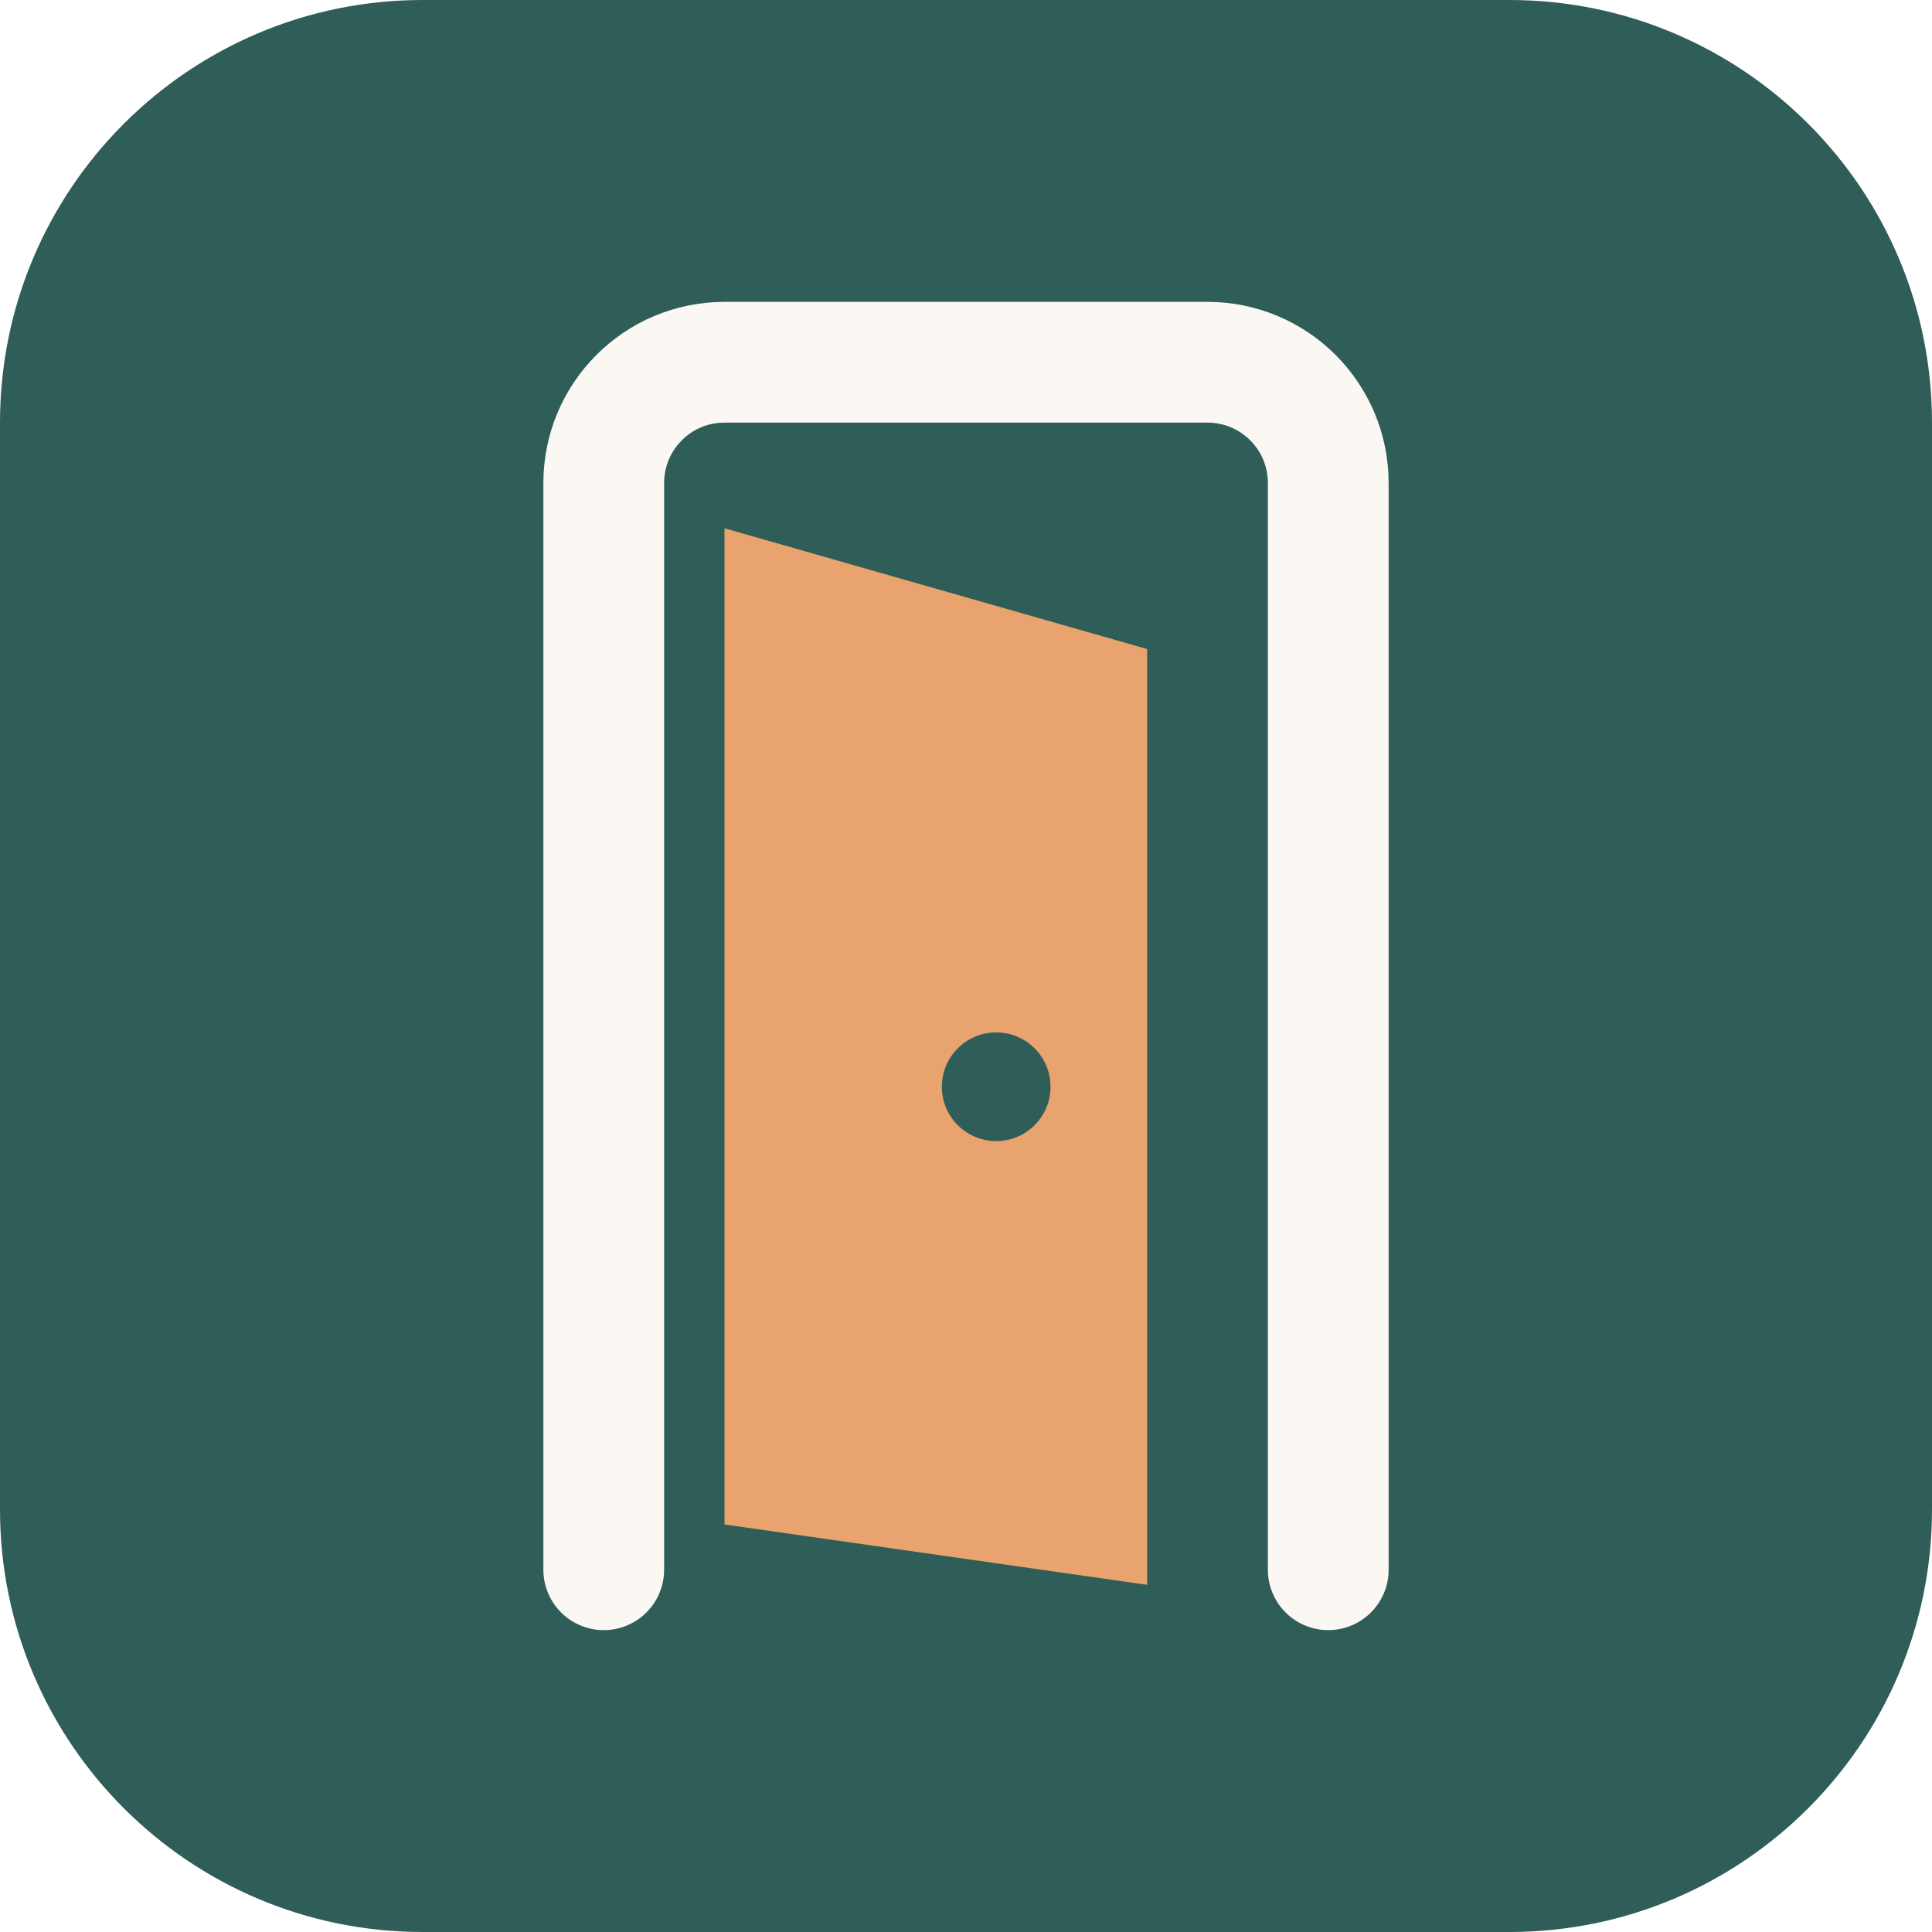
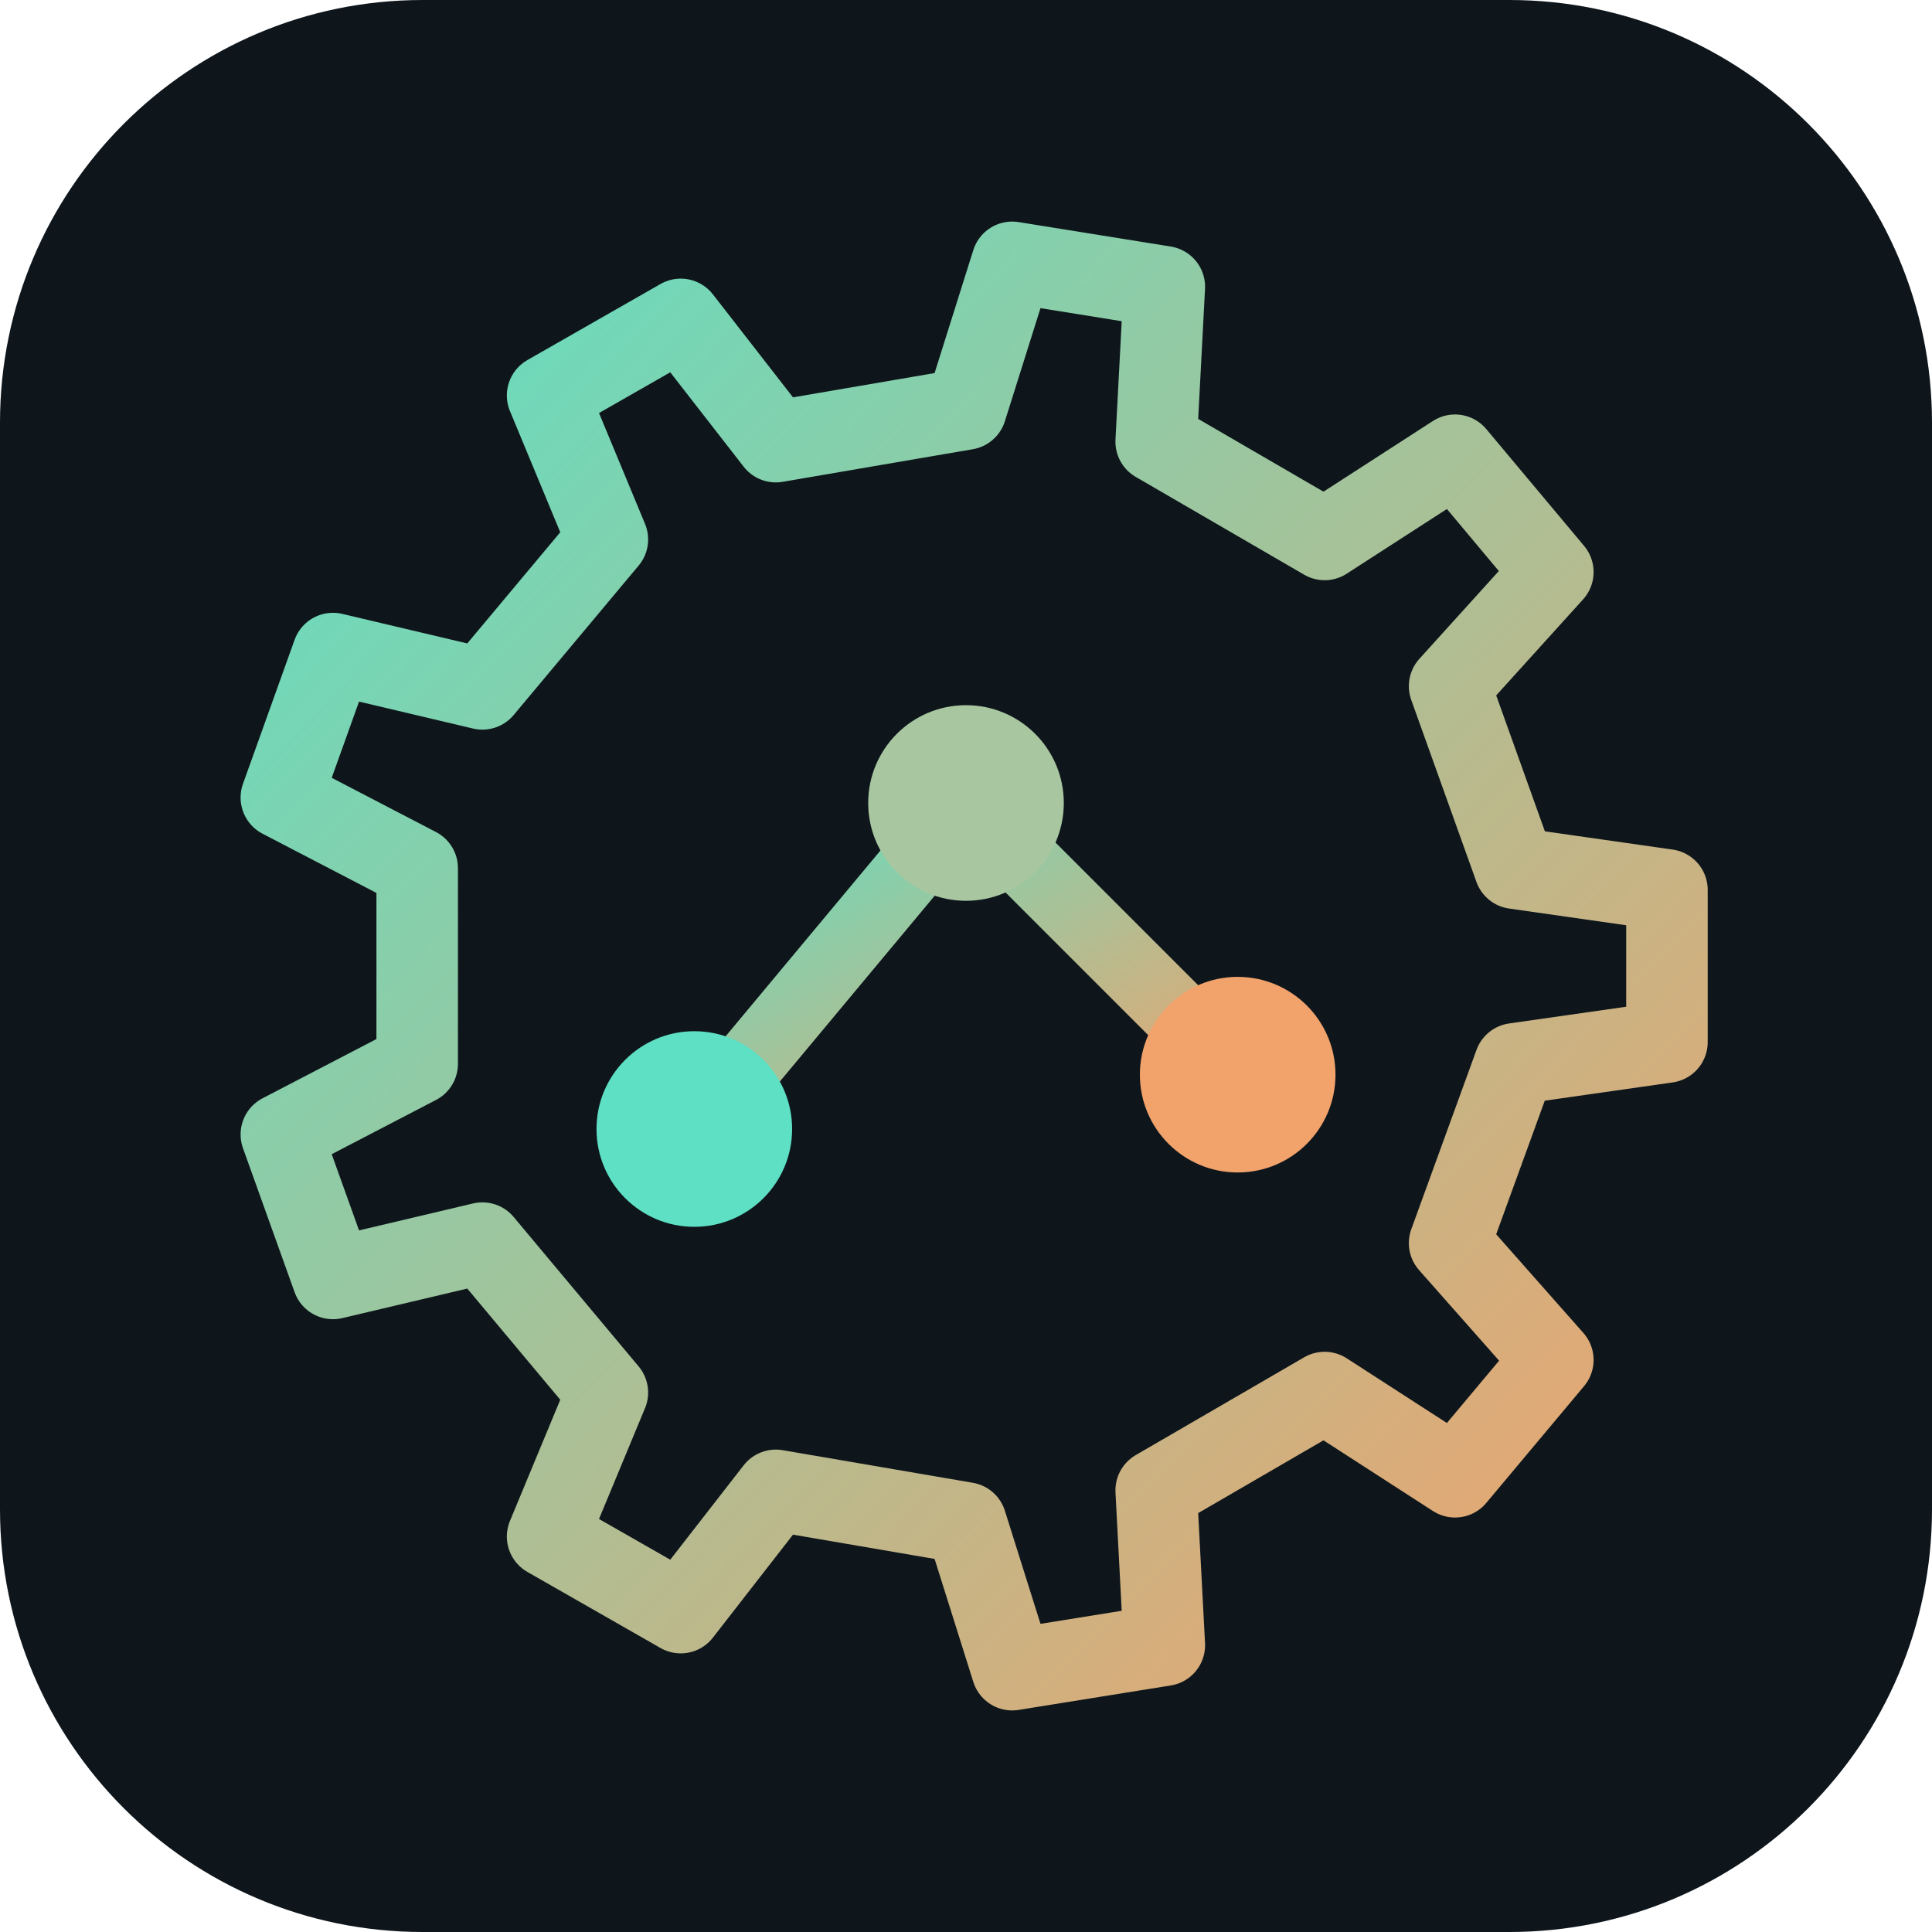
<svg xmlns="http://www.w3.org/2000/svg" viewBox="0 0 64 64">
-   <rect width="64" height="64" rx="14" fill="#2F5D58" />
-   <path d="M20 52V16a4 4 0 0 1 4-4h16a4 4 0 0 1 4 4v36" fill="none" stroke="#FBF7F2" stroke-width="4" stroke-linecap="round" />
-   <path d="M24 50.5V17.5l14 4v31z" fill="#E9A36F" />
-   <circle cx="33" cy="36" r="1.8" fill="#2F5D58" />
+   <rect width="64" height="64" rx="14" fill="#0E161C" />
+   <g transform="translate(3.2 3.2) scale(.9)">
+     <defs>
+       <linearGradient id="eg" x1="0" y1="0" x2="1" y2="1">
+         <stop offset="0" stop-color="#5EE0C4" />
+         <stop offset="1" stop-color="#F2A26B" />
+       </linearGradient>
+     </defs>
+     <path d="M52.2 28.4 L57.8 29.2 L57.8 34.8 L52.2 35.6 L49.8 42.2 L53.6 46.5 L50.0 50.8 L45.2 47.7 L39.0 51.3 L39.3 57.0 L33.7 57.9 L32.0 52.5 L25.0 51.3 L21.5 55.8 L16.6 53.0 L18.8 47.7 L14.2 42.2 L8.7 43.5 L6.8 38.2 L11.8 35.6 L11.8 28.4 L6.8 25.8 L8.7 20.5 L14.2 21.8 L18.8 16.3 L16.6 11.0 L21.5 8.2 L25.0 12.7 L32.0 11.5 L33.7 6.1 L39.3 7.0 L39.0 12.7 L45.2 16.3 L50.0 13.2 L53.6 17.5 L49.8 21.7 Z" fill="none" stroke="url(#eg)" stroke-width="3" stroke-linejoin="round" />
+     <path d="M22 38 L32 26 L42 36" fill="none" stroke="url(#eg)" stroke-width="2.6" stroke-linecap="round" stroke-linejoin="round" />
+     <circle cx="22" cy="38" r="3.6" fill="#5EE0C4" />
+     <circle cx="32" cy="26" r="3.6" fill="#A8C7A0" />
+     <circle cx="42" cy="36" r="3.6" fill="#F2A26B" />
+   </g>
</svg>
